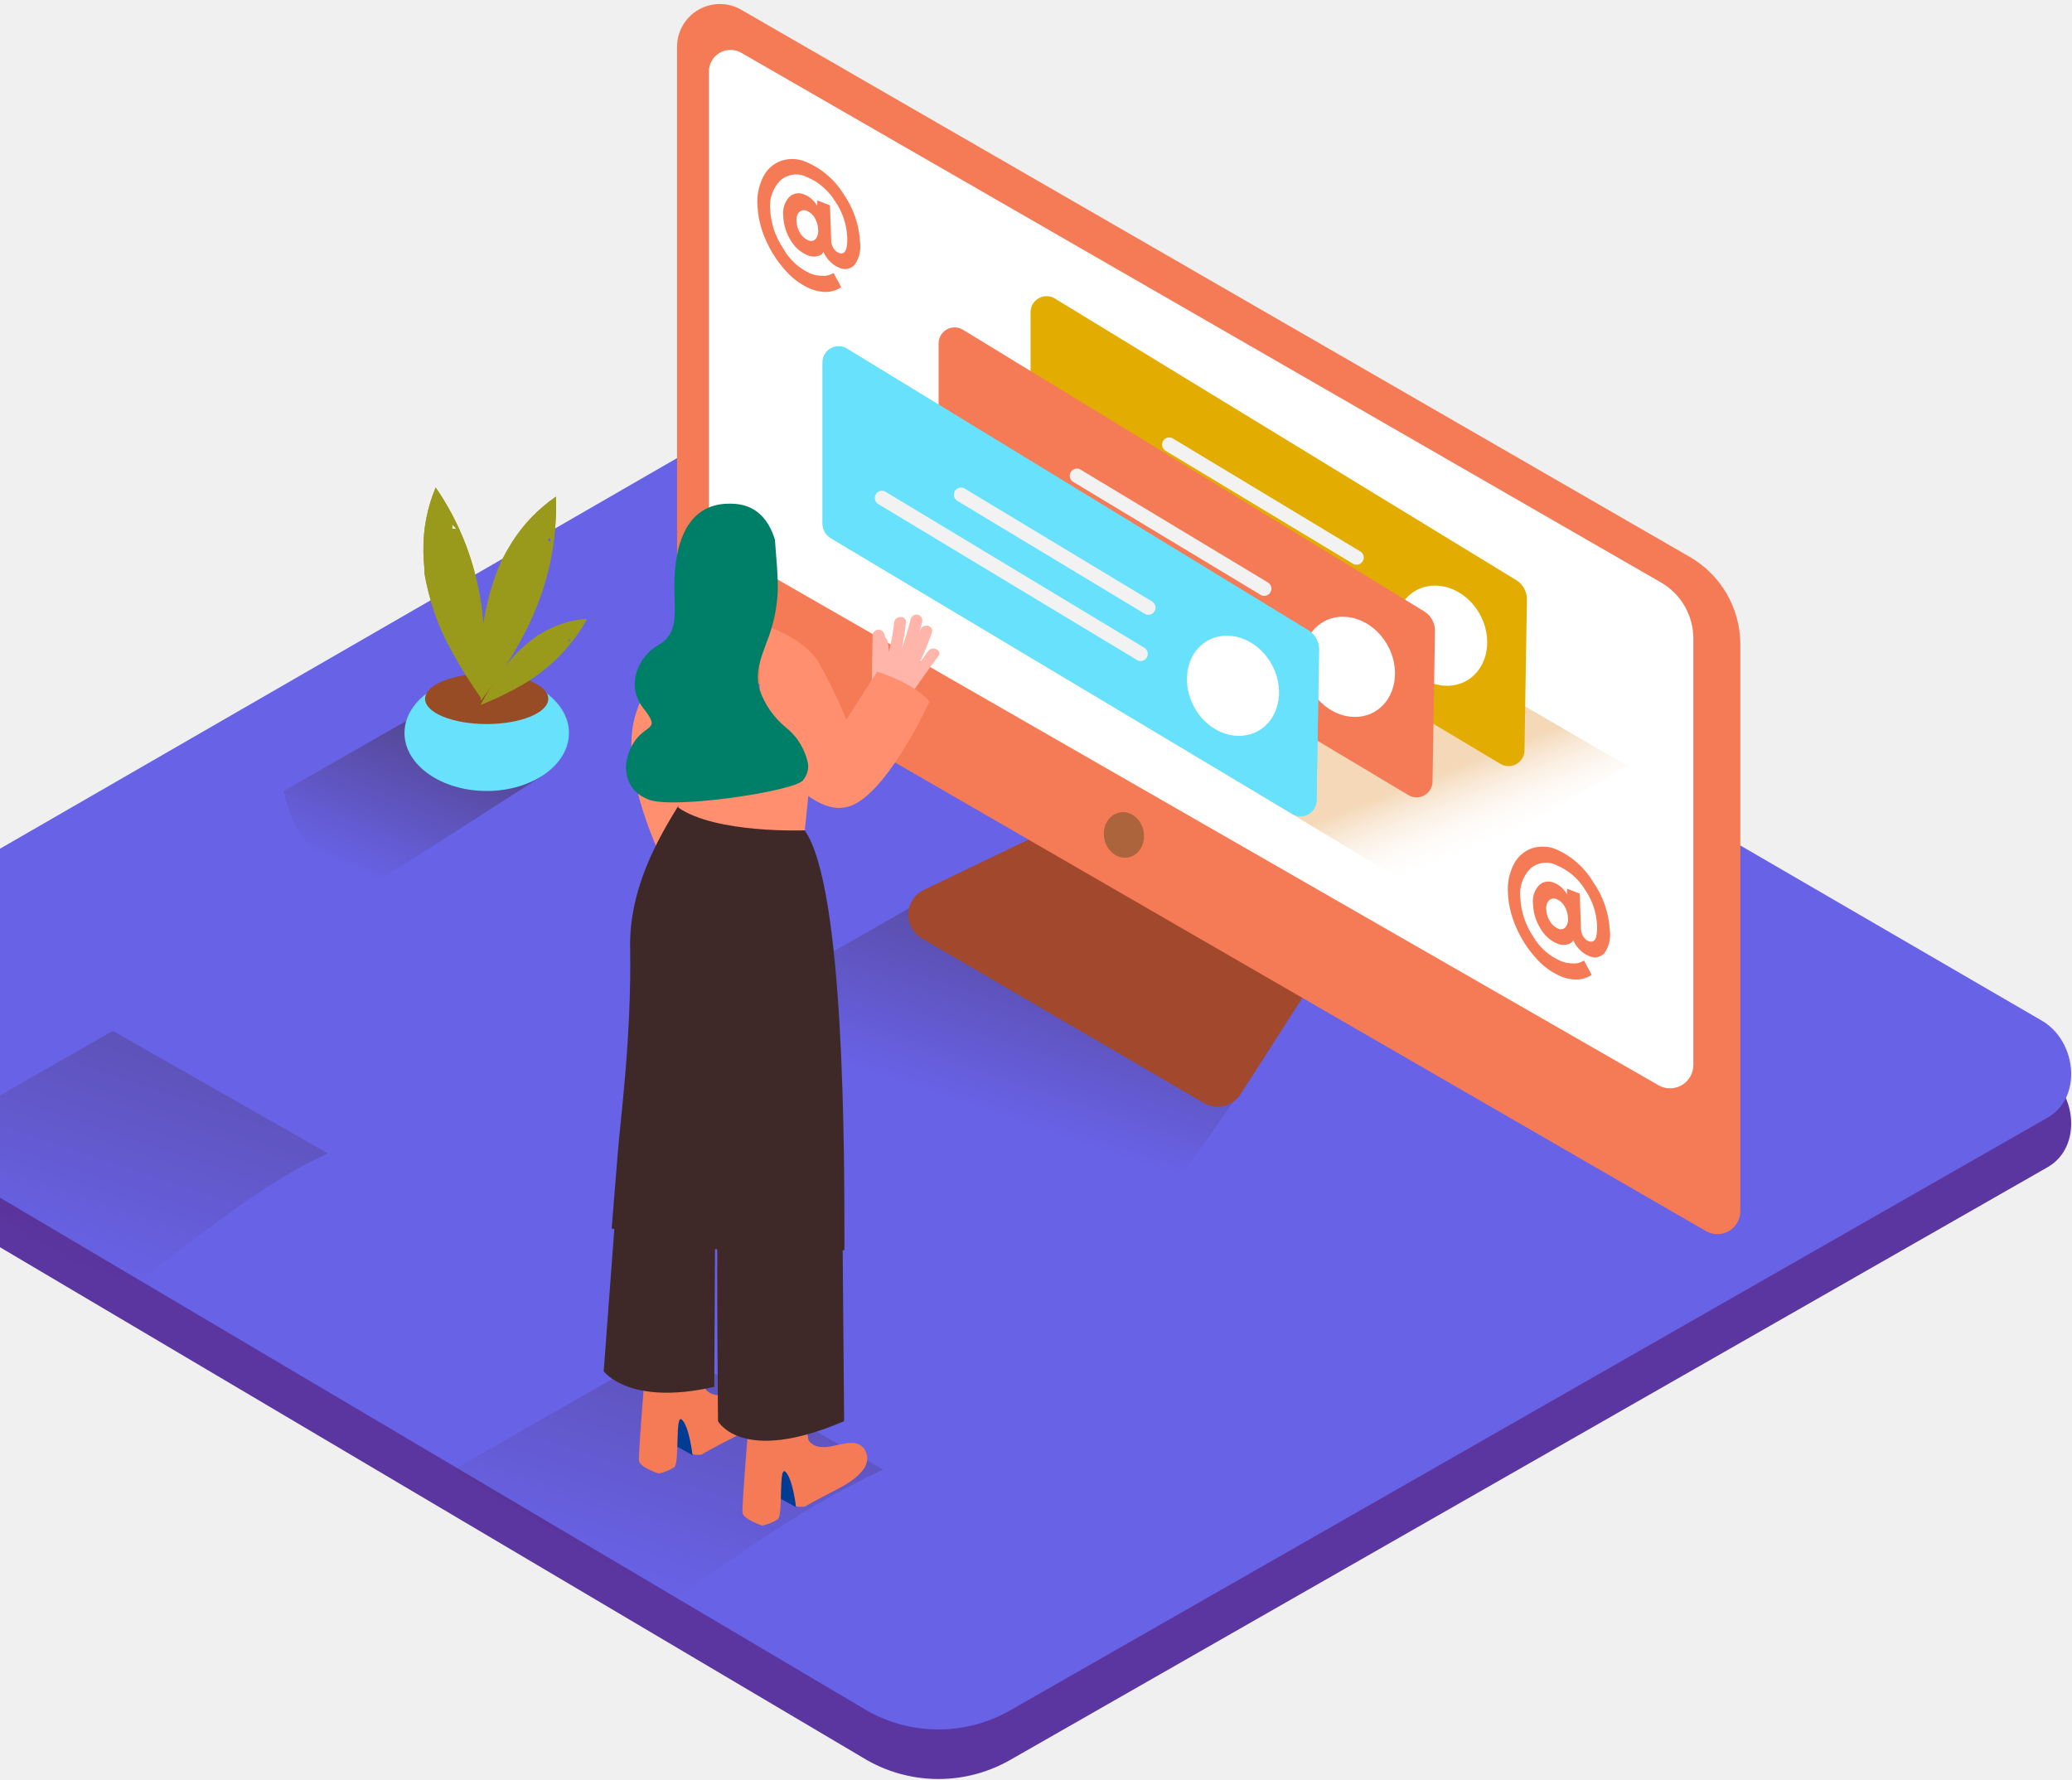
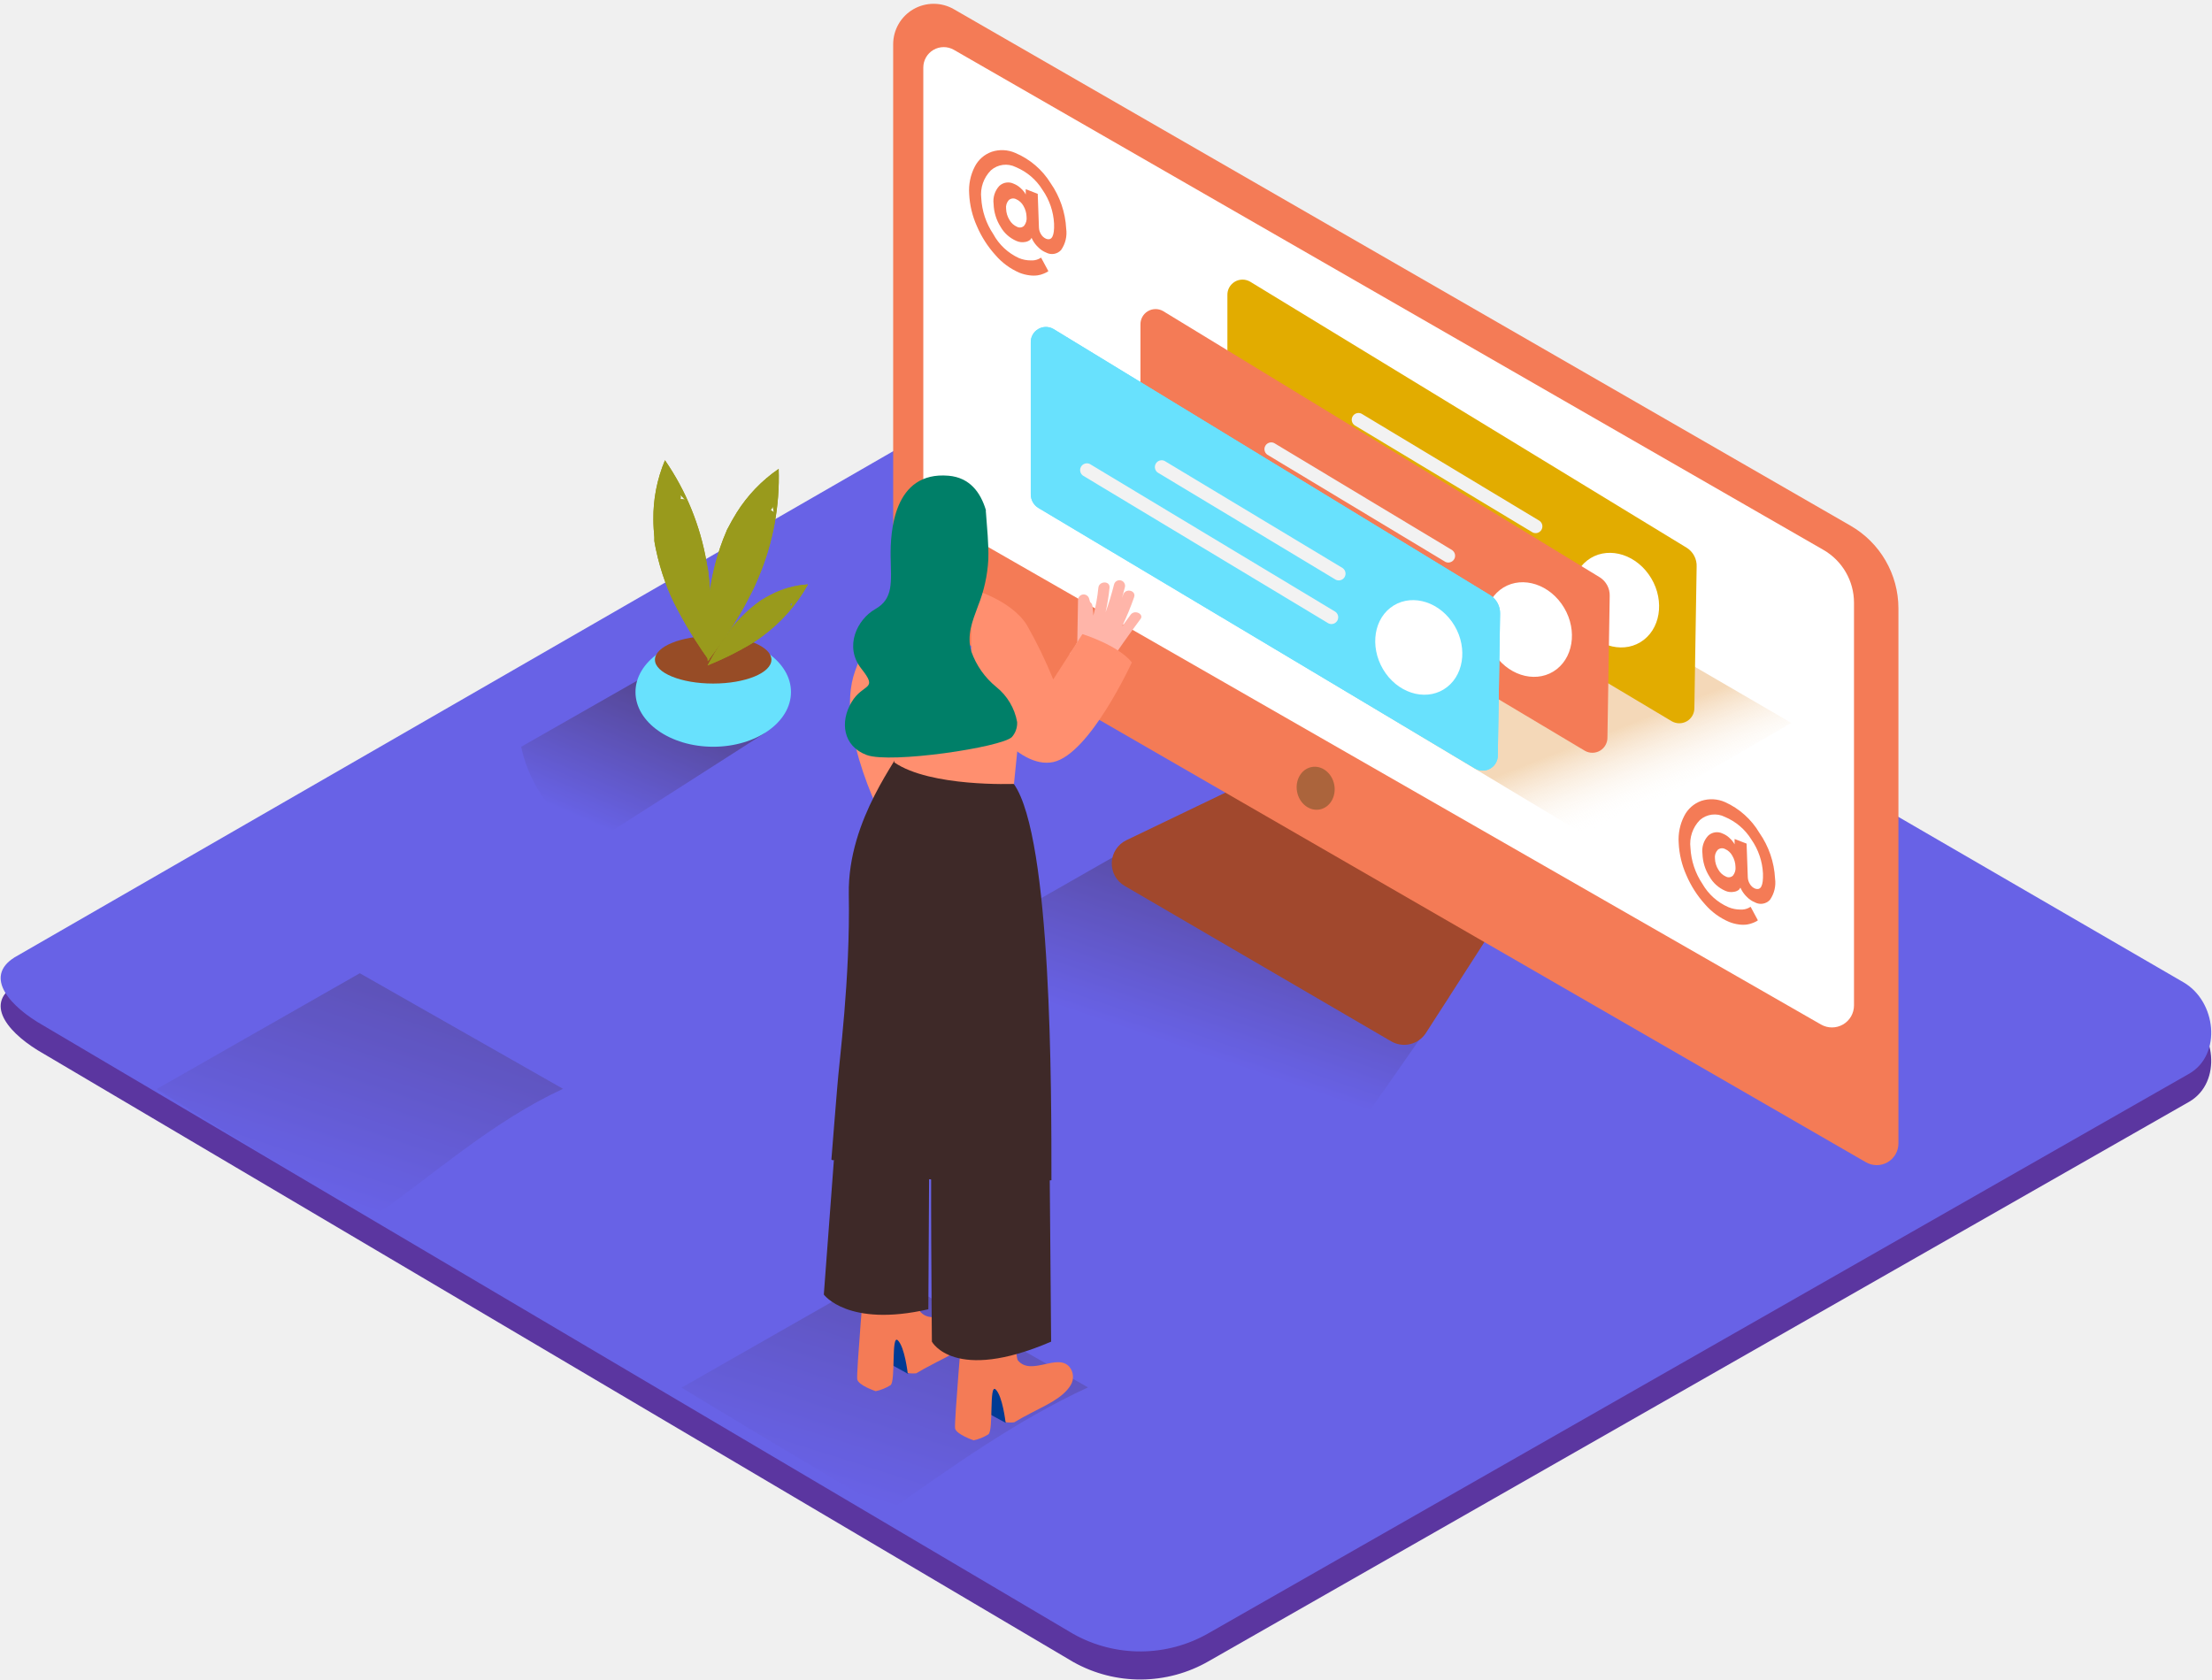
- <svg xmlns="http://www.w3.org/2000/svg" width="418" height="359" viewBox="0 0 418 359" fill="none">
-   <path d="M175.018 355.203L-44.687 225.211C-51.682 221.273 -57.678 214.822 -50.862 210.589L169.625 83.367C172.93 81.315 177.952 79.968 181.321 81.93L411.916 215.937C418.91 220.003 420.166 231.329 413.197 235.433L203.971 354.998C195.035 360.187 184.026 360.265 175.018 355.203Z" fill="#5B36A0" />
-   <path d="M175.018 345.203L-44.687 215.211C-51.682 211.273 -57.678 204.822 -50.862 200.589L169.625 73.367C172.93 71.315 177.952 69.968 181.321 71.93L411.916 205.937C418.91 210.003 420.166 221.329 413.197 225.433L203.971 344.998C195.035 350.187 184.026 350.265 175.018 345.203Z" fill="#6862E6" />
+ <svg xmlns="http://www.w3.org/2000/svg" width="237" height="180" viewBox="0 0 237 180" fill="none">
+   <path d="M114.994 178.096L4.676 112.919C1.164 110.945 -1.847 107.71 1.576 105.588L112.286 41.8C113.946 40.771 116.467 40.095 118.159 41.079L233.945 108.269C237.457 110.308 238.087 115.987 234.588 118.044L129.532 177.993C125.045 180.595 119.517 180.634 114.994 178.096Z" fill="#5B36A0" />
+   <path d="M114.994 175.088L4.676 109.911C1.164 107.936 -1.847 104.702 1.576 102.579L112.286 38.791C113.946 37.762 116.467 37.087 118.159 38.071L233.945 105.261C237.457 107.3 238.087 112.978 234.588 115.036L129.532 174.985C125.045 177.587 119.517 177.626 114.994 175.088Z" fill="#6862E6" />
  <g style="mix-blend-mode:multiply" opacity="0.25">
-     <path d="M193.133 177.693L149.781 202.46C149.781 202.46 216.564 243.26 230.22 249.006L255.188 213.093" fill="url(#paint0_linear_0_223)" />
+     <path d="M124.09 89.094L102.322 101.512C102.322 101.512 135.855 121.969 142.712 124.85L155.249 106.843" fill="url(#paint0_linear_0_10)" />
  </g>
  <g style="mix-blend-mode:multiply" opacity="0.25">
-     <path d="M178.157 296.513L134.792 271.798L91.428 296.565C91.428 296.565 114.013 310.366 135.599 323.038C149.307 313.328 163.027 303.517 178.157 296.513Z" fill="url(#paint1_linear_0_223)" />
+     <path d="M116.57 148.67L94.796 136.277L73.022 148.695C73.022 148.695 84.362 155.615 95.201 161.969C102.084 157.101 108.973 152.181 116.57 148.67Z" fill="url(#paint1_linear_0_10)" />
  </g>
  <g style="mix-blend-mode:multiply" opacity="0.46">
-     <path d="M84.728 143.883L57.223 159.595C57.223 159.595 59.554 173.999 73.211 179.745L109.222 156.658" fill="url(#paint2_linear_0_223)" />
+     <path d="M69.658 72.142L55.847 80.02C55.847 80.02 57.018 87.242 63.875 90.123L81.957 78.547" fill="url(#paint2_linear_0_10)" />
  </g>
-   <ellipse cx="98.192" cy="147.898" rx="16.59" ry="11.697" fill="#68E1FD" />
-   <ellipse cx="98.179" cy="140.997" rx="12.427" ry="5.092" fill="#974C26" />
-   <path fill-rule="evenodd" clip-rule="evenodd" d="M97.474 125.619C97.654 127.915 97.731 130.21 97.731 132.506C97.718 135.379 97.577 138.252 97.269 141.113C96.283 139.74 95.309 138.304 94.284 136.688C92.965 134.623 91.735 132.506 90.608 130.339C89.56 128.411 88.664 126.404 87.93 124.336C87.114 122.09 86.459 119.788 85.97 117.448C85.842 116.884 85.727 116.217 85.624 115.602V115.383V114.845C85.522 113.639 85.419 112.357 85.419 111.074C85.362 106.712 86.204 102.385 87.892 98.363C92.377 104.876 95.401 112.284 96.757 120.078C96.842 120.54 96.923 121.006 97 121.476C97 121.386 97.18 122.322 97.18 122.669L97.308 123.836C97.368 124.426 97.423 125.02 97.474 125.619ZM91.21 106.687C91.21 106.687 91.21 106.687 91.21 106.687H91.197C91.201 106.687 91.206 106.687 91.21 106.687ZM91.21 106.687C91.525 106.669 91.841 106.704 92.145 106.79C91.838 106.448 91.526 106.114 91.21 105.79C91.275 106.085 91.276 106.391 91.21 106.687Z" fill="#999A1C" />
-   <path fill-rule="evenodd" clip-rule="evenodd" d="M105.494 128.338C104.405 130.428 103.278 132.34 101.997 134.276C100.446 136.7 98.73 139.035 97.026 141.305C96.911 139.625 96.911 137.88 96.911 135.969C96.911 133.52 97.013 131.083 97.244 128.646C97.402 126.456 97.732 124.281 98.23 122.143C98.753 119.809 99.443 117.516 100.293 115.281C100.523 114.691 100.767 114.114 101.01 113.537L101.01 113.537L101.074 113.331L101.33 112.857C101.907 111.741 102.522 110.638 103.188 109.573C105.502 105.868 108.554 102.68 112.155 100.21C112.416 108.124 110.96 116 107.889 123.297C107.71 123.716 107.527 124.144 107.339 124.58L106.839 125.683L106.314 126.747C106.049 127.278 105.776 127.808 105.494 128.338ZM110.887 108.239C110.801 108.529 110.652 108.796 110.452 109.022C110.702 109.154 110.93 109.322 111.131 109.522C111.062 109.112 110.981 108.684 110.887 108.239Z" fill="#999A1C" />
-   <path fill-rule="evenodd" clip-rule="evenodd" d="M105.75 137.919C104.478 138.663 103.196 139.355 101.907 139.997C100.293 140.805 98.64 141.523 96.987 142.216C97.474 141.279 98.025 140.317 98.64 139.291C99.447 138.009 100.293 136.726 101.202 135.443C101.993 134.312 102.871 133.244 103.828 132.25C104.865 131.158 105.978 130.142 107.159 129.21L108.107 128.505L108.21 128.415L108.504 128.235C109.183 127.825 109.862 127.427 110.567 127.068C113.004 125.814 115.673 125.076 118.407 124.9C115.997 129.25 112.676 133.026 108.671 135.969L107.954 136.495L107.339 136.931L106.711 137.329L105.75 137.919ZM115.102 128.812C114.963 128.941 114.796 129.038 114.615 129.095V129.107C114.701 129.268 114.761 129.441 114.794 129.62C114.906 129.355 115.008 129.086 115.102 128.812Z" fill="#999A1C" />
-   <path fill-rule="evenodd" clip-rule="evenodd" d="M97.474 125.619C97.654 127.915 97.731 130.21 97.731 132.506C97.718 135.379 97.577 138.252 97.269 141.113C96.283 139.74 95.309 138.304 94.284 136.688C92.965 134.623 91.735 132.506 90.608 130.339C89.56 128.411 88.664 126.404 87.93 124.336C87.114 122.09 86.459 119.788 85.97 117.448C85.842 116.884 85.727 116.217 85.624 115.602V115.383V114.845C85.522 113.639 85.419 112.357 85.419 111.074C85.362 106.712 86.204 102.385 87.892 98.363C92.377 104.876 95.401 112.284 96.757 120.078C96.842 120.54 96.923 121.006 97 121.476C97 121.386 97.18 122.322 97.18 122.669L97.308 123.836C97.368 124.426 97.423 125.02 97.474 125.619ZM91.21 106.687C91.21 106.687 91.21 106.687 91.21 106.687H91.197C91.201 106.687 91.206 106.687 91.21 106.687ZM91.21 106.687C91.525 106.669 91.841 106.704 92.145 106.79C91.838 106.448 91.526 106.114 91.21 105.79C91.275 106.085 91.276 106.391 91.21 106.687Z" fill="#999A1C" />
-   <path fill-rule="evenodd" clip-rule="evenodd" d="M105.494 128.338C104.405 130.428 103.278 132.34 101.997 134.276C100.446 136.7 98.73 139.035 97.026 141.305C96.911 139.625 96.911 137.88 96.911 135.969C96.911 133.52 97.013 131.083 97.244 128.646C97.402 126.456 97.732 124.281 98.23 122.143C98.753 119.809 99.443 117.516 100.293 115.281C100.523 114.691 100.767 114.114 101.01 113.537L101.01 113.537L101.074 113.331L101.33 112.857C101.907 111.741 102.522 110.638 103.188 109.573C105.502 105.868 108.554 102.68 112.155 100.21C112.416 108.124 110.96 116 107.889 123.297C107.71 123.716 107.527 124.144 107.339 124.58L106.839 125.683L106.314 126.747C106.049 127.278 105.776 127.808 105.494 128.338ZM110.887 108.239C110.801 108.529 110.652 108.796 110.452 109.022C110.702 109.154 110.93 109.322 111.131 109.522C111.062 109.112 110.981 108.684 110.887 108.239Z" fill="#999A1C" />
-   <path fill-rule="evenodd" clip-rule="evenodd" d="M105.75 137.919C104.478 138.663 103.196 139.355 101.907 139.997C100.293 140.805 98.64 141.523 96.987 142.216C97.474 141.279 98.025 140.317 98.64 139.291C99.447 138.009 100.293 136.726 101.202 135.443C101.993 134.312 102.871 133.244 103.828 132.25C104.865 131.158 105.978 130.142 107.159 129.21L108.107 128.505L108.21 128.415L108.504 128.235C109.183 127.825 109.862 127.427 110.567 127.068C113.004 125.814 115.673 125.076 118.407 124.9C115.997 129.25 112.676 133.026 108.671 135.969L107.954 136.495L107.339 136.931L106.711 137.329L105.75 137.919ZM115.102 128.812C114.963 128.941 114.796 129.038 114.615 129.095V129.107C114.701 129.268 114.761 129.441 114.794 129.62C114.906 129.355 115.008 129.086 115.102 128.812Z" fill="#999A1C" />
-   <path d="M210.35 168.022L186.356 179.565C184.513 180.452 183.311 182.285 183.231 184.33C183.15 186.375 184.205 188.297 185.971 189.326L242.839 222.545C245.392 224.04 248.669 223.254 250.269 220.763L264.092 199.24" fill="#A1482D" />
-   <path d="M340.854 112.344L149.525 1.962C146.853 0.424 143.566 0.428 140.898 1.973C138.23 3.517 136.587 6.368 136.586 9.453V124.285C136.586 126.851 137.953 129.222 140.173 130.505L344.146 248.39C345.578 249.221 347.345 249.222 348.778 248.393C350.211 247.565 351.093 246.032 351.09 244.375V130.018C351.084 122.717 347.18 115.976 340.854 112.344Z" fill="#F47B56" />
-   <path d="M149.537 10.646L335.089 117.525C339.122 119.85 341.608 124.154 341.61 128.812V214.888C341.607 216.564 340.714 218.112 339.265 218.953C337.816 219.793 336.031 219.798 334.577 218.967L145.348 110.304C143.907 109.477 143.017 107.941 143.017 106.277V14.429C143.017 12.874 143.844 11.437 145.188 10.657C146.532 9.877 148.189 9.873 149.537 10.646Z" fill="white" />
-   <ellipse cx="226.738" cy="168.465" rx="4.036" ry="4.617" transform="rotate(-10.9 226.738 168.465)" fill="#AB643C" />
-   <path opacity="0.32" d="M199.41 127.427L285.639 179.296L328.235 154.503L252.126 110.15" fill="url(#paint3_linear_0_223)" />
-   <path d="M305.97 117.102L212.746 60.193C211.73 59.604 210.474 59.615 209.468 60.22C208.461 60.825 207.862 61.93 207.903 63.104V95.529C207.896 96.722 208.513 97.832 209.53 98.453L302.742 154.157C303.739 154.724 304.962 154.717 305.952 154.138C306.942 153.559 307.549 152.496 307.546 151.348L308.033 121.117C308.106 119.507 307.321 117.979 305.97 117.102Z" fill="#E2AC00" />
-   <path d="M283.667 133.789C287.01 138.47 292.89 139.779 296.785 136.726C300.679 133.673 301.128 127.402 297.784 122.733C294.44 118.064 288.56 116.743 284.666 119.796C280.771 122.848 280.323 129.107 283.667 133.789Z" fill="white" />
-   <path d="M274.52 111.318L236.497 88.397C235.82 88.08 235.014 88.331 234.635 88.976C234.257 89.621 234.431 90.448 235.037 90.886L273.059 113.806C273.736 114.123 274.543 113.873 274.921 113.228C275.3 112.583 275.126 111.755 274.52 111.318Z" fill="#F2F2F2" />
-   <path d="M272.957 120.629L220.548 89.039C219.885 88.807 219.152 89.084 218.808 89.697C218.464 90.31 218.609 91.081 219.151 91.527L271.496 123.13C272.173 123.448 272.98 123.197 273.358 122.552C273.737 121.907 273.563 121.08 272.957 120.642V120.629Z" fill="#F2F2F2" />
-   <path d="M287.369 123.387L194.196 66.49C193.18 65.902 191.924 65.912 190.918 66.517C189.911 67.123 189.312 68.227 189.353 69.402V101.813C189.338 103.009 189.951 104.124 190.968 104.751L284.179 160.454C285.187 161.034 286.429 161.025 287.427 160.429C288.426 159.833 289.025 158.745 288.996 157.581L289.483 127.35C289.526 125.748 288.723 124.242 287.369 123.387Z" fill="#F47B56" />
-   <path d="M265.065 140.074C268.409 144.755 274.289 146.063 278.184 143.011C282.078 139.958 282.526 133.686 279.183 129.018C275.839 124.349 269.959 123.028 266.065 126.08C262.17 129.133 261.722 135.392 265.065 140.074Z" fill="white" />
-   <path d="M255.918 117.602L217.87 94.682C217.194 94.365 216.387 94.615 216.008 95.26C215.63 95.906 215.804 96.733 216.41 97.17L254.432 120.091C255.109 120.408 255.916 120.157 256.294 119.512C256.673 118.867 256.499 118.04 255.893 117.602H255.918Z" fill="#F2F2F2" />
-   <path d="M254.343 126.978L201.946 95.336C201.27 95.019 200.463 95.27 200.084 95.915C199.706 96.56 199.88 97.387 200.486 97.825L252.895 129.415C253.572 129.732 254.378 129.482 254.757 128.837C255.136 128.192 254.962 127.364 254.355 126.927L254.343 126.978Z" fill="#F2F2F2" />
-   <path d="M263.989 127.209L170.791 70.313C169.774 69.724 168.519 69.734 167.512 70.34C166.506 70.945 165.907 72.049 165.948 73.224V105.636C165.94 106.829 166.558 107.939 167.575 108.56L260.787 164.264C261.794 164.844 263.036 164.834 264.035 164.238C265.033 163.643 265.633 162.554 265.603 161.391L266.09 131.16C266.132 129.565 265.334 128.065 263.989 127.209Z" fill="#68E1FD" />
-   <path d="M263.989 127.209L170.791 70.313C169.774 69.724 168.519 69.734 167.512 70.34C166.506 70.945 165.907 72.049 165.948 73.224V105.636C165.94 106.829 166.558 107.939 167.575 108.56L260.787 164.264C261.794 164.844 263.036 164.834 264.035 164.238C265.033 163.643 265.633 162.554 265.603 161.391L266.09 131.16C266.132 129.565 265.334 128.065 263.989 127.209Z" fill="#68E1FD" />
-   <path d="M241.673 143.896C245.016 148.577 250.897 149.886 254.791 146.833C258.686 143.78 259.134 137.508 255.79 132.84C252.447 128.171 246.566 126.85 242.672 129.903C238.777 132.955 238.368 139.214 241.673 143.896Z" fill="white" />
-   <path d="M232.526 121.425L194.491 98.504C193.814 98.187 193.007 98.438 192.629 99.083C192.25 99.728 192.424 100.555 193.03 100.993L231.053 123.913C231.729 124.23 232.536 123.979 232.915 123.335C233.293 122.69 233.119 121.862 232.513 121.425H232.526Z" fill="#F2F2F2" />
-   <path d="M230.95 130.749L178.541 99.159C177.864 98.841 177.058 99.092 176.679 99.737C176.301 100.382 176.475 101.209 177.081 101.647L229.49 133.237C230.166 133.555 230.973 133.304 231.352 132.659C231.73 132.014 231.556 131.187 230.95 130.749Z" fill="#F2F2F2" />
-   <path d="M141.672 124.028C135.649 129.218 131.094 135.901 128.464 143.408C123.826 156.235 135.42 177.192 135.42 177.192L153.458 162.891" fill="#FF8F6F" />
-   <path d="M139.724 293.602L134.831 290.896L136.112 283.893C136.112 283.893 143.401 284.585 144.042 287.176" fill="#003B94" />
-   <path d="M141.518 293.499C142.62 292.82 143.773 292.217 144.913 291.614C147.744 290.062 151.831 288.459 153.573 285.547C154.304 284.342 154.212 282.809 153.342 281.699C150.78 278.595 145.169 283.7 142.299 280.263C141.736 279.583 141.467 268.796 141.467 268.796L130.552 271.746C130.552 271.746 128.707 293.422 128.912 294.756C129.117 296.09 132.871 297.321 132.871 297.321C133.988 297.084 135.055 296.649 136.022 296.039C137.162 295.205 136.125 285.034 137.585 286.458C139.045 287.881 139.686 293.448 139.686 293.448C140.292 293.54 140.907 293.557 141.518 293.499Z" fill="#F47B56" />
-   <path d="M160.568 304.081L155.674 301.413L156.955 294.41C156.955 294.41 164.244 295.103 164.885 297.693" fill="#003B94" />
-   <path d="M162.412 303.978C163.514 303.298 164.667 302.696 165.807 302.093C168.638 300.541 172.725 298.938 174.467 296.026C175.198 294.821 175.106 293.288 174.237 292.178C171.674 289.074 166.063 294.179 163.194 290.742C162.63 290.062 162.361 279.275 162.361 279.275L151.446 282.225C151.446 282.225 149.589 303.978 149.794 305.261C149.999 306.543 153.752 307.826 153.752 307.826C154.87 307.588 155.937 307.154 156.904 306.543C158.044 305.71 157.006 295.539 158.467 296.962C159.927 298.386 160.568 303.953 160.568 303.953C161.179 304.037 161.799 304.046 162.412 303.978Z" fill="#F47B56" />
-   <path d="M125.005 233.614L121.789 276.672C121.789 276.672 126.914 283.752 144.093 279.814L144.259 250.788" fill="#3E2928" />
-   <path d="M144.849 242.144C144.477 245.85 144.849 286.74 144.849 286.74C144.849 286.74 149.601 295.641 170.291 286.74L169.996 251.994" fill="#3E2928" />
-   <path d="M123.403 247.838C124.813 248.813 125.299 243.798 126.773 244.658C132.132 247.775 137.821 250.287 143.734 252.148H143.862C144.147 252.01 144.475 251.993 144.773 252.102C145.07 252.21 145.31 252.436 145.438 252.725C149.091 253.816 152.809 254.673 156.571 255.29C161.4 256.06 165.397 252.482 170.355 252.238C170.355 233.23 170.445 179.129 162.361 167.586L138.443 159.531C138.328 161.506 126.837 174.845 127.118 191.109C127.439 209.437 125.056 226.727 124.646 232.46C124.582 233.435 123.455 246.8 123.403 247.838Z" fill="#3E2928" />
-   <path d="M164.565 145.73L162.361 167.534C162.361 167.534 144.516 168.253 136.829 162.943V144.447" fill="#FF8F6F" />
-   <path d="M187.252 131.378L185.433 133.866C186.403 131.842 187.259 129.765 187.995 127.645C188.508 126.196 186.189 125.619 185.677 127.068L185.408 127.812C185.63 127.042 185.839 126.269 186.035 125.49C186.195 124.849 185.805 124.2 185.164 124.041C184.524 123.882 183.876 124.272 183.717 124.913C183.214 126.926 182.611 128.912 181.91 130.865C182.302 129.131 182.584 127.375 182.756 125.606C182.91 124.08 180.514 124.144 180.373 125.606C180.174 127.619 179.814 129.614 179.297 131.57C179.297 130.886 179.233 130.202 179.105 129.518C179.069 129.173 178.887 128.86 178.605 128.658C178.541 128.389 178.464 128.133 178.375 127.863C178.187 127.309 177.629 126.97 177.052 127.058C176.474 127.147 176.044 127.638 176.03 128.222L175.876 137.201C175.443 138.132 174.877 138.996 174.198 139.766C175.351 140.564 176.463 141.42 177.529 142.331C178.48 143.136 179.387 143.993 180.245 144.896C181.014 143.939 181.752 142.964 182.461 141.972C182.549 141.897 182.627 141.811 182.692 141.715C184.827 138.552 187.03 135.439 189.302 132.378C190.25 131.326 188.162 130.159 187.252 131.378Z" fill="#FFB5A9" />
-   <path d="M153.24 125.85C153.24 125.85 161.669 128.12 165.09 133.545C167.232 137.3 169.119 141.195 170.739 145.204L176.965 135.52C176.965 135.52 184.524 137.842 187.521 141.562C187.521 141.562 178.554 161.185 170.739 162.866C162.925 164.546 154.623 151.348 154.623 151.348C154.623 151.348 152.907 156.863 153.24 150.976" fill="#FF8F6F" />
-   <path d="M158.595 146.82C156.144 144.824 154.295 142.187 153.253 139.202C152.24 135.751 153.509 132.724 154.687 129.518C155.963 126.339 156.708 122.972 156.891 119.552C156.993 116.192 156.609 112.831 156.378 109.483C156.345 109.34 156.345 109.191 156.378 109.047C155.251 105.264 152.945 102.057 148.397 101.672C136.624 100.672 135.958 113.729 136.048 119.039C136.137 124.349 136.701 127.94 132.794 130.159C128.886 132.378 126.068 138.201 129.796 142.908C133.524 147.615 130.18 145.897 127.695 150.078C125.21 154.259 125.85 159.48 130.949 161.365C136.048 163.25 159.748 159.71 161.925 157.517C162.698 156.634 163.098 155.484 163.04 154.311C162.508 151.359 160.93 148.699 158.595 146.82Z" fill="#007F68" />
-   <path fill-rule="evenodd" clip-rule="evenodd" d="M173.506 48.88C173.325 45.384 172.171 42.008 170.176 39.132C168.4 36.259 165.777 34.009 162.668 32.694C161.076 31.983 159.277 31.891 157.621 32.437C156.041 32.997 154.738 34.146 153.983 35.644C153.073 37.429 152.666 39.429 152.804 41.428C152.915 43.807 153.471 46.143 154.444 48.316C155.415 50.591 156.758 52.689 158.415 54.524C159.814 56.155 161.567 57.445 163.54 58.295C164.234 58.572 164.962 58.758 165.705 58.846C166.27 58.922 166.843 58.922 167.408 58.846C167.85 58.785 168.281 58.664 168.69 58.487C168.949 58.385 169.202 58.265 169.445 58.128L169.702 57.948L168.152 55.062L167.639 55.345C167.119 55.585 166.546 55.691 165.974 55.652C165.095 55.662 164.223 55.492 163.412 55.152C161.08 54.082 159.16 52.281 157.941 50.022C156.411 47.734 155.525 45.075 155.379 42.326C155.133 40.14 155.891 37.96 157.442 36.4C158.911 35.101 161.023 34.831 162.771 35.721C165.124 36.7 167.11 38.396 168.446 40.569C169.933 42.705 170.79 45.216 170.919 47.816C171.013 50.441 170.44 51.51 169.202 51.022C168.761 50.831 168.392 50.503 168.152 50.086C167.868 49.654 167.708 49.153 167.69 48.636L167.434 41.428L164.872 40.428V41.569L164.641 41.159C164.378 40.783 164.068 40.443 163.719 40.146C163.309 39.774 162.836 39.478 162.323 39.273C161.286 38.763 160.041 38.958 159.21 39.761C158.265 40.804 157.829 42.213 158.018 43.609C158.072 45.333 158.585 47.011 159.504 48.47C160.267 49.812 161.445 50.87 162.861 51.484C163.454 51.753 164.116 51.834 164.757 51.715C165.14 51.658 165.502 51.504 165.807 51.266C165.927 51.134 166.031 50.987 166.115 50.83L166.422 51.433C166.718 51.951 167.089 52.422 167.524 52.831C168.008 53.333 168.593 53.727 169.24 53.985C170.301 54.55 171.609 54.323 172.418 53.434C173.341 52.107 173.73 50.481 173.506 48.88ZM165.051 46.353C165.136 47.031 164.946 47.714 164.526 48.252C164.133 48.642 163.533 48.736 163.04 48.483C162.354 48.185 161.782 47.672 161.413 47.02C160.964 46.304 160.712 45.481 160.683 44.635C160.593 43.962 160.799 43.284 161.246 42.775C161.678 42.385 162.306 42.303 162.822 42.57C163.48 42.856 164.025 43.352 164.372 43.981C164.797 44.701 165.031 45.517 165.051 46.353Z" fill="#F47B56" />
-   <path fill-rule="evenodd" clip-rule="evenodd" d="M324.764 187.761C324.586 184.264 323.432 180.887 321.433 178.013C319.721 175.108 317.152 172.805 314.079 171.421C312.482 170.715 310.68 170.623 309.019 171.164C307.44 171.732 306.138 172.884 305.381 174.383C304.471 176.164 304.063 178.16 304.202 180.155C304.312 182.534 304.869 184.87 305.842 187.043C306.813 189.322 308.155 191.424 309.813 193.263C311.214 194.89 312.966 196.176 314.938 197.022C315.628 197.303 316.351 197.492 317.09 197.586C317.66 197.661 318.237 197.661 318.807 197.586C319.246 197.517 319.676 197.397 320.088 197.227C320.348 197.124 320.6 197.004 320.844 196.868L321.1 196.688L319.55 193.802L319.037 194.084C318.515 194.32 317.944 194.426 317.372 194.392C316.492 194.392 315.622 194.217 314.81 193.879C312.482 192.861 310.542 191.121 309.275 188.915C307.743 186.629 306.857 183.97 306.713 181.22C306.441 179.029 307.182 176.833 308.725 175.256C310.198 173.964 312.308 173.7 314.054 174.589C316.4 175.568 318.38 177.259 319.716 179.424C321.202 181.565 322.059 184.08 322.189 186.684C322.266 189.313 321.74 190.378 320.459 189.89C320.018 189.699 319.65 189.371 319.409 188.954C319.129 188.52 318.97 188.02 318.948 187.505L318.691 180.296L316.129 179.309V180.45L315.886 180.04C315.622 179.661 315.312 179.316 314.963 179.014C314.554 178.641 314.081 178.346 313.567 178.142C312.534 177.633 311.294 177.828 310.467 178.629C309.515 179.669 309.078 181.08 309.275 182.477C309.329 184.207 309.847 185.89 310.774 187.351C311.535 188.698 312.713 189.761 314.131 190.378C314.72 190.647 315.379 190.723 316.014 190.596C316.398 190.542 316.76 190.387 317.064 190.147C317.182 190.013 317.285 189.867 317.372 189.711L317.679 190.313C317.978 190.83 318.349 191.301 318.781 191.712C319.268 192.211 319.852 192.604 320.498 192.866C321.559 193.426 322.864 193.2 323.675 192.314C324.598 190.988 324.987 189.362 324.764 187.761ZM316.321 185.234C316.402 185.914 316.208 186.597 315.783 187.133C315.387 187.519 314.788 187.607 314.297 187.351C313.61 187.048 313.039 186.531 312.67 185.876C312.221 185.163 311.969 184.345 311.94 183.503C311.851 182.828 312.061 182.148 312.517 181.643C312.951 181.257 313.578 181.181 314.092 181.451C314.748 181.736 315.289 182.233 315.63 182.862C316.061 183.58 316.299 184.397 316.321 185.234Z" fill="#F47B56" />
+   <ellipse cx="76.418" cy="74.155" rx="8.33" ry="5.865" fill="#68E1FD" />
+   <ellipse cx="76.412" cy="70.695" rx="6.24" ry="2.553" fill="#974C26" />
+   <path fill-rule="evenodd" clip-rule="evenodd" d="M76.058 62.984C76.148 64.135 76.187 65.287 76.187 66.438C76.18 67.878 76.109 69.319 75.955 70.753C75.46 70.065 74.971 69.344 74.456 68.534C73.794 67.499 73.176 66.438 72.61 65.351C72.084 64.384 71.634 63.378 71.266 62.341C70.856 61.215 70.527 60.061 70.282 58.888C70.217 58.605 70.159 58.27 70.108 57.962V57.852V57.582C70.056 56.978 70.005 56.335 70.005 55.692C69.976 53.505 70.399 51.335 71.246 49.319C73.499 52.584 75.017 56.298 75.698 60.206C75.741 60.438 75.781 60.671 75.82 60.907C75.82 60.862 75.91 61.332 75.91 61.505L75.974 62.09C76.004 62.386 76.032 62.684 76.058 62.984ZM72.913 53.492C72.913 53.492 72.913 53.492 72.912 53.492H72.906C72.908 53.492 72.91 53.492 72.913 53.492ZM72.913 53.492C73.071 53.483 73.23 53.501 73.382 53.544C73.228 53.372 73.071 53.205 72.912 53.042C72.945 53.19 72.946 53.344 72.913 53.492Z" fill="#999A1C" />
+   <path fill-rule="evenodd" clip-rule="evenodd" d="M80.085 64.348C79.538 65.396 78.972 66.354 78.329 67.325C77.55 68.541 76.688 69.711 75.833 70.849C75.775 70.007 75.775 69.132 75.775 68.174C75.775 66.946 75.826 65.724 75.942 64.502C76.022 63.404 76.187 62.314 76.438 61.242C76.7 60.072 77.046 58.922 77.473 57.801C77.589 57.505 77.711 57.216 77.833 56.926L77.833 56.926L77.866 56.824L77.994 56.586C78.284 56.026 78.593 55.473 78.927 54.939C80.089 53.081 81.622 51.483 83.43 50.245C83.56 54.213 82.83 58.162 81.288 61.82C81.198 62.03 81.106 62.245 81.011 62.463L80.76 63.017L80.496 63.55C80.364 63.816 80.226 64.082 80.085 64.348ZM82.793 54.27C82.75 54.416 82.675 54.55 82.574 54.663C82.7 54.729 82.815 54.813 82.915 54.913C82.881 54.708 82.84 54.493 82.793 54.27Z" fill="#999A1C" />
+   <path fill-rule="evenodd" clip-rule="evenodd" d="M80.213 69.151C79.575 69.525 78.931 69.872 78.284 70.193C77.473 70.599 76.643 70.959 75.814 71.306C76.058 70.836 76.335 70.354 76.643 69.84C77.049 69.197 77.473 68.553 77.93 67.91C78.327 67.343 78.768 66.808 79.249 66.309C79.769 65.762 80.328 65.252 80.921 64.785L81.397 64.431L81.448 64.386L81.597 64.296C81.937 64.09 82.278 63.891 82.632 63.711C83.856 63.082 85.196 62.712 86.569 62.624C85.359 64.805 83.691 66.698 81.68 68.174L81.32 68.438L81.011 68.656L80.696 68.856L80.213 69.151ZM84.909 64.586C84.839 64.65 84.756 64.699 84.665 64.727V64.734C84.708 64.814 84.738 64.901 84.755 64.991C84.811 64.858 84.862 64.723 84.909 64.586Z" fill="#999A1C" />
+   <path fill-rule="evenodd" clip-rule="evenodd" d="M76.058 62.984C76.148 64.135 76.187 65.287 76.187 66.438C76.18 67.878 76.109 69.319 75.955 70.753C75.46 70.065 74.971 69.344 74.456 68.534C73.794 67.499 73.176 66.438 72.61 65.351C72.084 64.384 71.634 63.378 71.266 62.341C70.856 61.215 70.527 60.061 70.282 58.888C70.217 58.605 70.159 58.27 70.108 57.962V57.852V57.582C70.056 56.978 70.005 56.335 70.005 55.692C69.976 53.505 70.399 51.335 71.246 49.319C73.499 52.584 75.017 56.298 75.698 60.206C75.741 60.438 75.781 60.671 75.82 60.907C75.82 60.862 75.91 61.332 75.91 61.505L75.974 62.09C76.004 62.386 76.032 62.684 76.058 62.984ZM72.913 53.492C72.913 53.492 72.913 53.492 72.912 53.492H72.906C72.908 53.492 72.91 53.492 72.913 53.492ZM72.913 53.492C73.071 53.483 73.23 53.501 73.382 53.544C73.228 53.372 73.071 53.205 72.912 53.042C72.945 53.19 72.946 53.344 72.913 53.492Z" fill="#999A1C" />
+   <path fill-rule="evenodd" clip-rule="evenodd" d="M80.085 64.348C79.538 65.396 78.972 66.354 78.329 67.325C77.55 68.541 76.688 69.711 75.833 70.849C75.775 70.007 75.775 69.132 75.775 68.174C75.775 66.946 75.826 65.724 75.942 64.502C76.022 63.404 76.187 62.314 76.438 61.242C76.7 60.072 77.046 58.922 77.473 57.801C77.589 57.505 77.711 57.216 77.833 56.926L77.833 56.926L77.866 56.824L77.994 56.586C78.284 56.026 78.593 55.473 78.927 54.939C80.089 53.081 81.622 51.483 83.43 50.245C83.56 54.213 82.83 58.162 81.288 61.82C81.198 62.03 81.106 62.245 81.011 62.463L80.76 63.017L80.496 63.55C80.364 63.816 80.226 64.082 80.085 64.348ZM82.793 54.27C82.75 54.416 82.675 54.55 82.574 54.663C82.7 54.729 82.815 54.813 82.915 54.913C82.881 54.708 82.84 54.493 82.793 54.27Z" fill="#999A1C" />
+   <path fill-rule="evenodd" clip-rule="evenodd" d="M80.213 69.151C79.575 69.525 78.931 69.872 78.284 70.193C77.473 70.599 76.643 70.959 75.814 71.306C76.058 70.836 76.335 70.354 76.643 69.84C77.049 69.197 77.473 68.553 77.93 67.91C78.327 67.343 78.768 66.808 79.249 66.309C79.769 65.762 80.328 65.252 80.921 64.785L81.397 64.431L81.448 64.386L81.597 64.296C81.937 64.09 82.278 63.891 82.632 63.711C83.856 63.082 85.196 62.712 86.569 62.624C85.359 64.805 83.691 66.698 81.68 68.174L81.32 68.438L81.011 68.656L80.696 68.856L80.213 69.151ZM84.909 64.586C84.839 64.65 84.756 64.699 84.665 64.727V64.734C84.708 64.814 84.738 64.901 84.755 64.991C84.811 64.858 84.862 64.723 84.909 64.586Z" fill="#999A1C" />
+   <path d="M132.735 84.245L120.687 90.033C119.762 90.477 119.158 91.396 119.118 92.422C119.077 93.447 119.607 94.411 120.494 94.927L149.048 111.583C150.331 112.332 151.976 111.938 152.779 110.689L159.72 99.898" fill="#A1482D" />
+   <path d="M198.264 56.328L102.194 0.984C100.852 0.213 99.201 0.215 97.862 0.989C96.522 1.763 95.697 3.193 95.697 4.74V62.316C95.697 63.602 96.383 64.791 97.498 65.434L199.917 124.541C200.636 124.958 201.523 124.958 202.242 124.543C202.962 124.127 203.405 123.359 203.403 122.528V65.19C203.4 61.529 201.44 58.15 198.264 56.328Z" fill="#F47B56" />
+   <path d="M102.2 5.338L195.369 58.926C197.394 60.092 198.642 62.25 198.643 64.586V107.743C198.642 108.584 198.193 109.36 197.466 109.781C196.738 110.202 195.842 110.205 195.112 109.788L100.097 55.306C99.373 54.891 98.926 54.121 98.926 53.286V7.235C98.926 6.455 99.341 5.734 100.016 5.343C100.691 4.952 101.523 4.95 102.2 5.338Z" fill="white" />
+   <ellipse cx="140.964" cy="84.467" rx="2.026" ry="2.315" transform="rotate(-10.9 140.964 84.4673)" fill="#AB643C" />
+   <path opacity="0.32" d="M127.242 63.891L170.539 89.898L191.928 77.467L153.712 55.229" fill="url(#paint3_linear_0_10)" />
+   <path d="M180.748 58.714L133.938 30.18C133.428 29.885 132.797 29.89 132.292 30.194C131.787 30.497 131.486 31.051 131.507 31.64V47.897C131.503 48.496 131.813 49.052 132.324 49.364L179.127 77.293C179.627 77.577 180.241 77.574 180.739 77.284C181.236 76.993 181.541 76.46 181.539 75.885L181.783 60.727C181.82 59.92 181.426 59.154 180.748 58.714Z" fill="#E2AC00" />
+   <path d="M169.549 67.081C171.228 69.428 174.18 70.084 176.136 68.553C178.091 67.023 178.316 63.878 176.637 61.537C174.959 59.197 172.006 58.534 170.05 60.065C168.095 61.595 167.87 64.734 169.549 67.081Z" fill="white" />
+   <path d="M164.956 55.814L145.864 44.322C145.524 44.163 145.119 44.288 144.929 44.612C144.739 44.935 144.826 45.35 145.131 45.569L164.223 57.061C164.562 57.221 164.967 57.095 165.157 56.772C165.348 56.448 165.26 56.033 164.956 55.814Z" fill="#F2F2F2" />
+   <path d="M164.171 60.483L137.856 44.643C137.523 44.527 137.155 44.666 136.982 44.973C136.809 45.281 136.882 45.667 137.154 45.891L163.438 61.737C163.778 61.896 164.183 61.77 164.373 61.447C164.563 61.123 164.475 60.709 164.171 60.489V60.483Z" fill="#F2F2F2" />
+   <path d="M171.408 61.865L124.624 33.338C124.113 33.043 123.483 33.048 122.978 33.351C122.472 33.655 122.172 34.209 122.192 34.798V51.048C122.185 51.648 122.492 52.207 123.003 52.521L169.806 80.451C170.312 80.741 170.936 80.737 171.437 80.438C171.938 80.139 172.239 79.593 172.225 79.01L172.469 63.852C172.491 63.049 172.087 62.294 171.408 61.865Z" fill="#F47B56" />
+   <path d="M160.209 70.232C161.888 72.579 164.84 73.235 166.796 71.705C168.751 70.174 168.976 67.029 167.297 64.689C165.618 62.348 162.666 61.685 160.71 63.216C158.755 64.746 158.53 67.885 160.209 70.232Z" fill="white" />
+   <path d="M155.616 58.965L136.511 47.473C136.171 47.314 135.766 47.44 135.576 47.763C135.386 48.086 135.473 48.501 135.778 48.721L154.87 60.213C155.209 60.372 155.614 60.246 155.805 59.923C155.995 59.599 155.907 59.184 155.603 58.965H155.616Z" fill="#F2F2F2" />
+   <path d="M154.825 63.666L128.516 47.801C128.176 47.642 127.771 47.767 127.581 48.091C127.391 48.414 127.478 48.829 127.782 49.048L154.098 64.888C154.438 65.047 154.843 64.921 155.033 64.598C155.223 64.275 155.135 63.86 154.831 63.64L154.825 63.666Z" fill="#F2F2F2" />
+   <path d="M159.668 63.782L112.871 35.254C112.361 34.959 111.731 34.964 111.225 35.268C110.72 35.571 110.419 36.125 110.44 36.714V52.965C110.436 53.563 110.746 54.12 111.257 54.431L158.06 82.361C158.566 82.651 159.19 82.647 159.691 82.348C160.192 82.049 160.494 81.503 160.479 80.92L160.723 65.762C160.744 64.963 160.344 64.211 159.668 63.782Z" fill="#68E1FD" />
+   <path d="M159.668 63.782L112.871 35.254C112.361 34.959 111.731 34.964 111.225 35.268C110.72 35.571 110.419 36.125 110.44 36.714V52.965C110.436 53.563 110.746 54.12 111.257 54.431L158.06 82.361C158.566 82.651 159.19 82.647 159.691 82.348C160.192 82.049 160.494 81.503 160.479 80.92L160.723 65.762C160.744 64.963 160.344 64.211 159.668 63.782Z" fill="#68E1FD" />
+   <path d="M148.463 72.148C150.142 74.496 153.094 75.152 155.05 73.621C157.005 72.091 157.23 68.946 155.552 66.605C153.873 64.264 150.92 63.602 148.965 65.132C147.009 66.663 146.803 69.801 148.463 72.148Z" fill="white" />
+   <path d="M143.87 60.881L124.772 49.389C124.432 49.23 124.027 49.356 123.837 49.679C123.647 50.003 123.734 50.418 124.038 50.637L143.13 62.129C143.47 62.288 143.875 62.162 144.065 61.839C144.255 61.516 144.168 61.101 143.864 60.881H143.87Z" fill="#F2F2F2" />
+   <path d="M143.079 65.557L116.763 49.717C116.423 49.558 116.018 49.684 115.828 50.007C115.638 50.331 115.726 50.746 116.03 50.965L142.345 66.804C142.685 66.963 143.09 66.838 143.28 66.514C143.47 66.191 143.383 65.776 143.079 65.557Z" fill="#F2F2F2" />
+   <path d="M98.25 62.187C95.226 64.789 92.939 68.14 91.618 71.904C89.29 78.335 95.111 88.843 95.111 88.843L104.168 81.672" fill="#FF8F6F" />
+   <path d="M97.272 147.21L94.815 145.853L95.459 142.342C95.459 142.342 99.119 142.689 99.44 143.988" fill="#003B94" />
+   <path d="M98.173 147.158C98.726 146.818 99.305 146.515 99.878 146.213C101.299 145.435 103.351 144.631 104.226 143.171C104.593 142.567 104.547 141.798 104.11 141.242C102.824 139.686 100.006 142.245 98.566 140.522C98.282 140.181 98.147 134.773 98.147 134.773L92.667 136.252C92.667 136.252 91.741 147.12 91.844 147.789C91.947 148.457 93.831 149.075 93.831 149.075C94.392 148.956 94.928 148.738 95.414 148.432C95.986 148.014 95.465 142.914 96.198 143.628C96.932 144.342 97.253 147.133 97.253 147.133C97.558 147.179 97.867 147.187 98.173 147.158Z" fill="#F47B56" />
+   <path d="M107.738 152.464L105.281 151.126L105.924 147.615C105.924 147.615 109.585 147.962 109.906 149.261" fill="#003B94" />
+   <path d="M108.665 152.412C109.218 152.072 109.797 151.769 110.369 151.467C111.791 150.689 113.843 149.885 114.718 148.425C115.085 147.821 115.039 147.052 114.602 146.496C113.315 144.94 110.498 147.499 109.057 145.776C108.774 145.435 108.639 140.027 108.639 140.027L103.158 141.506C103.158 141.506 102.226 152.412 102.329 153.056C102.432 153.699 104.316 154.342 104.316 154.342C104.878 154.223 105.413 154.005 105.899 153.699C106.471 153.281 105.95 148.181 106.683 148.895C107.417 149.609 107.738 152.4 107.738 152.4C108.045 152.442 108.357 152.446 108.665 152.412Z" fill="#F47B56" />
+   <path d="M89.882 117.133L88.267 138.721C88.267 138.721 90.84 142.271 99.466 140.297L99.55 125.744" fill="#3E2928" />
+   <path d="M99.846 121.409C99.659 123.268 99.846 143.769 99.846 143.769C99.846 143.769 102.232 148.232 112.621 143.769L112.473 126.348" fill="#3E2928" />
+   <path d="M89.078 124.264C89.785 124.753 90.029 122.239 90.769 122.67C93.46 124.232 96.317 125.492 99.286 126.425H99.35C99.493 126.356 99.658 126.347 99.807 126.402C99.957 126.456 100.077 126.569 100.141 126.715C101.976 127.262 103.843 127.691 105.731 128.001C108.156 128.387 110.163 126.592 112.653 126.47C112.653 116.94 112.698 89.814 108.639 84.026L96.629 79.988C96.571 80.978 90.801 87.666 90.943 95.82C91.104 105.01 89.907 113.679 89.701 116.554C89.669 117.043 89.103 123.744 89.078 124.264Z" fill="#3E2928" />
+   <path d="M109.745 73.068L108.639 84.001C108.639 84.001 99.678 84.361 95.819 81.698V72.425" fill="#FF8F6F" />
+   <path d="M121.137 65.872L120.224 67.119C120.711 66.105 121.14 65.063 121.51 64C121.768 63.274 120.603 62.984 120.346 63.711L120.211 64.084C120.322 63.698 120.428 63.31 120.526 62.92C120.606 62.599 120.41 62.273 120.089 62.193C119.767 62.113 119.442 62.309 119.362 62.631C119.11 63.64 118.807 64.636 118.455 65.615C118.651 64.745 118.793 63.865 118.879 62.978C118.957 62.213 117.754 62.245 117.683 62.978C117.583 63.987 117.402 64.987 117.143 65.968C117.143 65.625 117.111 65.282 117.046 64.939C117.028 64.766 116.937 64.609 116.795 64.508C116.763 64.373 116.725 64.245 116.68 64.11C116.585 63.832 116.305 63.662 116.015 63.706C115.725 63.751 115.509 63.997 115.502 64.29L115.425 68.791C115.207 69.258 114.924 69.691 114.583 70.078C115.161 70.478 115.72 70.907 116.255 71.364C116.733 71.767 117.188 72.197 117.619 72.65C118.005 72.17 118.376 71.681 118.732 71.184C118.776 71.146 118.815 71.103 118.847 71.055C119.919 69.469 121.026 67.908 122.166 66.373C122.643 65.846 121.594 65.261 121.137 65.872Z" fill="#FFB5A9" />
+   <path d="M104.059 63.1C104.059 63.1 108.292 64.238 110.009 66.959C111.085 68.841 112.032 70.794 112.846 72.804L115.972 67.949C115.972 67.949 119.767 69.113 121.272 70.978C121.272 70.978 116.77 80.817 112.846 81.66C108.922 82.502 104.754 75.885 104.754 75.885C104.754 75.885 103.892 78.65 104.059 75.698" fill="#FF8F6F" />
+   <path d="M106.748 73.615C105.517 72.614 104.589 71.291 104.065 69.795C103.557 68.065 104.194 66.547 104.786 64.939C105.426 63.346 105.8 61.657 105.892 59.943C105.944 58.258 105.751 56.573 105.635 54.894C105.618 54.822 105.618 54.748 105.635 54.676C105.069 52.779 103.911 51.171 101.627 50.978C95.716 50.476 95.381 57.023 95.427 59.685C95.472 62.348 95.754 64.148 93.793 65.261C91.831 66.373 90.415 69.293 92.287 71.653C94.159 74.013 92.48 73.152 91.233 75.248C89.984 77.344 90.306 79.962 92.866 80.907C95.427 81.853 107.327 80.078 108.42 78.978C108.808 78.535 109.009 77.958 108.98 77.37C108.713 75.89 107.92 74.557 106.748 73.615Z" fill="#007F68" />
+   <path fill-rule="evenodd" clip-rule="evenodd" d="M114.235 24.508C114.144 22.755 113.565 21.062 112.563 19.621C111.671 18.18 110.354 17.052 108.793 16.392C107.994 16.036 107.09 15.99 106.259 16.264C105.466 16.544 104.811 17.12 104.432 17.872C103.975 18.767 103.771 19.769 103.84 20.772C103.896 21.964 104.175 23.136 104.664 24.225C105.151 25.366 105.825 26.418 106.658 27.338C107.36 28.156 108.24 28.802 109.231 29.229C109.579 29.368 109.945 29.461 110.318 29.505C110.602 29.543 110.889 29.543 111.173 29.505C111.395 29.474 111.611 29.414 111.817 29.325C111.947 29.274 112.074 29.213 112.196 29.145L112.325 29.055L111.546 27.608L111.289 27.749C111.028 27.87 110.74 27.923 110.453 27.904C110.011 27.908 109.574 27.823 109.166 27.653C107.996 27.116 107.032 26.213 106.42 25.081C105.651 23.934 105.207 22.601 105.133 21.222C105.009 20.126 105.39 19.033 106.169 18.251C106.906 17.599 107.967 17.464 108.845 17.91C110.026 18.401 111.023 19.252 111.694 20.341C112.441 21.412 112.871 22.671 112.936 23.974C112.983 25.291 112.696 25.826 112.074 25.582C111.852 25.486 111.667 25.322 111.546 25.113C111.404 24.896 111.324 24.645 111.315 24.386L111.186 20.772L109.9 20.27V20.843L109.784 20.637C109.652 20.448 109.496 20.278 109.321 20.129C109.115 19.942 108.878 19.794 108.62 19.691C108.099 19.436 107.474 19.533 107.057 19.936C106.582 20.459 106.363 21.165 106.458 21.865C106.485 22.73 106.743 23.571 107.204 24.302C107.587 24.976 108.179 25.506 108.89 25.814C109.188 25.949 109.52 25.989 109.842 25.929C110.034 25.901 110.216 25.824 110.369 25.704C110.43 25.638 110.482 25.565 110.524 25.486L110.678 25.788C110.826 26.048 111.013 26.284 111.231 26.489C111.474 26.741 111.768 26.938 112.093 27.068C112.626 27.351 113.283 27.237 113.688 26.791C114.152 26.126 114.347 25.311 114.235 24.508ZM109.99 23.241C110.032 23.581 109.937 23.924 109.726 24.193C109.528 24.389 109.227 24.436 108.98 24.309C108.635 24.16 108.348 23.902 108.163 23.576C107.937 23.216 107.811 22.804 107.796 22.38C107.751 22.042 107.855 21.702 108.079 21.447C108.296 21.252 108.611 21.21 108.87 21.344C109.201 21.488 109.474 21.736 109.649 22.052C109.862 22.413 109.98 22.822 109.99 23.241Z" fill="#F47B56" />
+   <path fill-rule="evenodd" clip-rule="evenodd" d="M190.184 94.142C190.095 92.389 189.515 90.695 188.512 89.255C187.652 87.798 186.362 86.643 184.82 85.949C184.017 85.595 183.113 85.549 182.279 85.82C181.486 86.105 180.832 86.683 180.452 87.435C179.995 88.327 179.79 89.328 179.86 90.329C179.915 91.521 180.195 92.693 180.683 93.782C181.171 94.925 181.845 95.979 182.677 96.901C183.381 97.717 184.261 98.361 185.251 98.785C185.597 98.926 185.96 99.021 186.331 99.068C186.617 99.106 186.907 99.106 187.193 99.068C187.414 99.034 187.63 98.973 187.836 98.888C187.967 98.837 188.094 98.777 188.216 98.708L188.345 98.618L187.566 97.171L187.309 97.312C187.047 97.431 186.76 97.484 186.473 97.467C186.031 97.467 185.594 97.379 185.186 97.21C184.017 96.699 183.043 95.826 182.407 94.721C181.638 93.575 181.193 92.241 181.121 90.862C180.984 89.764 181.356 88.663 182.131 87.872C182.871 87.224 183.93 87.092 184.807 87.537C185.985 88.029 186.979 88.876 187.65 89.962C188.396 91.035 188.826 92.296 188.891 93.602C188.93 94.92 188.666 95.454 188.023 95.21C187.801 95.114 187.616 94.949 187.495 94.74C187.355 94.523 187.275 94.272 187.264 94.013L187.135 90.399L185.849 89.904V90.476L185.727 90.271C185.594 90.081 185.439 89.908 185.263 89.756C185.058 89.569 184.82 89.421 184.562 89.319C184.044 89.064 183.421 89.162 183.006 89.563C182.528 90.085 182.308 90.792 182.407 91.493C182.434 92.36 182.694 93.204 183.16 93.936C183.542 94.612 184.133 95.145 184.845 95.454C185.141 95.589 185.472 95.627 185.791 95.563C185.984 95.537 186.166 95.459 186.318 95.338C186.377 95.271 186.429 95.198 186.473 95.12L186.627 95.422C186.777 95.681 186.963 95.917 187.18 96.123C187.425 96.373 187.718 96.57 188.042 96.701C188.575 96.983 189.23 96.869 189.638 96.425C190.101 95.76 190.296 94.945 190.184 94.142ZM185.945 92.875C185.986 93.216 185.888 93.558 185.675 93.827C185.476 94.021 185.175 94.065 184.929 93.936C184.584 93.784 184.297 93.525 184.112 93.197C183.887 92.84 183.76 92.429 183.745 92.007C183.7 91.669 183.806 91.328 184.035 91.075C184.253 90.881 184.568 90.843 184.826 90.978C185.155 91.121 185.427 91.37 185.598 91.685C185.814 92.046 185.934 92.455 185.945 92.875Z" fill="#F47B56" />
  <g style="mix-blend-mode:multiply" opacity="0.25">
-     <path d="M66.139 232.704L22.774 208.001L-20.577 232.755C-20.577 232.755 3.545 247.838 25.132 260.511C38.839 250.814 51.022 239.72 66.139 232.704Z" fill="url(#paint4_linear_0_223)" />
+     <path d="M60.324 116.676L38.55 104.29L16.782 116.702C16.782 116.702 28.895 124.264 39.733 130.618C46.616 125.756 52.734 120.194 60.324 116.676Z" fill="url(#paint4_linear_0_10)" />
  </g>
  <defs>
-     <linearGradient id="paint0_linear_0_223" x1="192.715" y1="185.543" x2="181.685" y2="218.24" gradientUnits="userSpaceOnUse">
+     <linearGradient id="paint0_linear_0_10" x1="123.88" y1="93.03" x2="118.356" y2="109.429" gradientUnits="userSpaceOnUse">
      <stop stop-color="#78B46A" />
      <stop offset="0.03" stop-color="#7F3500" />
      <stop offset="1" stop-color="white" />
    </linearGradient>
-     <linearGradient id="paint1_linear_0_223" x1="120.536" y1="252.477" x2="101.981" y2="310.838" gradientUnits="userSpaceOnUse">
+     <linearGradient id="paint1_linear_0_10" x1="87.638" y1="126.59" x2="78.345" y2="155.86" gradientUnits="userSpaceOnUse">
      <stop stop-color="#78B46A" />
      <stop offset="0.03" stop-color="#7F3500" />
      <stop offset="1" stop-color="white" />
    </linearGradient>
-     <linearGradient id="paint2_linear_0_223" x1="74.7" y1="130.002" x2="57.536" y2="169.625" gradientUnits="userSpaceOnUse">
+     <linearGradient id="paint2_linear_0_10" x1="64.623" y1="65.182" x2="56.026" y2="85.058" gradientUnits="userSpaceOnUse">
      <stop stop-color="#78B46A" />
      <stop offset="0.03" stop-color="#7F3500" />
      <stop offset="1" stop-color="white" />
    </linearGradient>
-     <linearGradient id="paint3_linear_0_223" x1="315.656" y1="165.452" x2="308.951" y2="148.459" gradientUnits="userSpaceOnUse">
+     <linearGradient id="paint3_linear_0_10" x1="185.611" y1="82.957" x2="182.253" y2="74.433" gradientUnits="userSpaceOnUse">
      <stop stop-color="white" stop-opacity="0.01" />
      <stop offset="0.99" stop-color="#DC841E" />
    </linearGradient>
-     <linearGradient id="paint4_linear_0_223" x1="9.555" y1="188.349" x2="-9.967" y2="246.801" gradientUnits="userSpaceOnUse">
+     <linearGradient id="paint4_linear_0_10" x1="31.912" y1="94.437" x2="22.135" y2="123.753" gradientUnits="userSpaceOnUse">
      <stop stop-color="#78B46A" />
      <stop offset="0.03" stop-color="#7F3500" />
      <stop offset="1" stop-color="white" />
    </linearGradient>
  </defs>
</svg>
